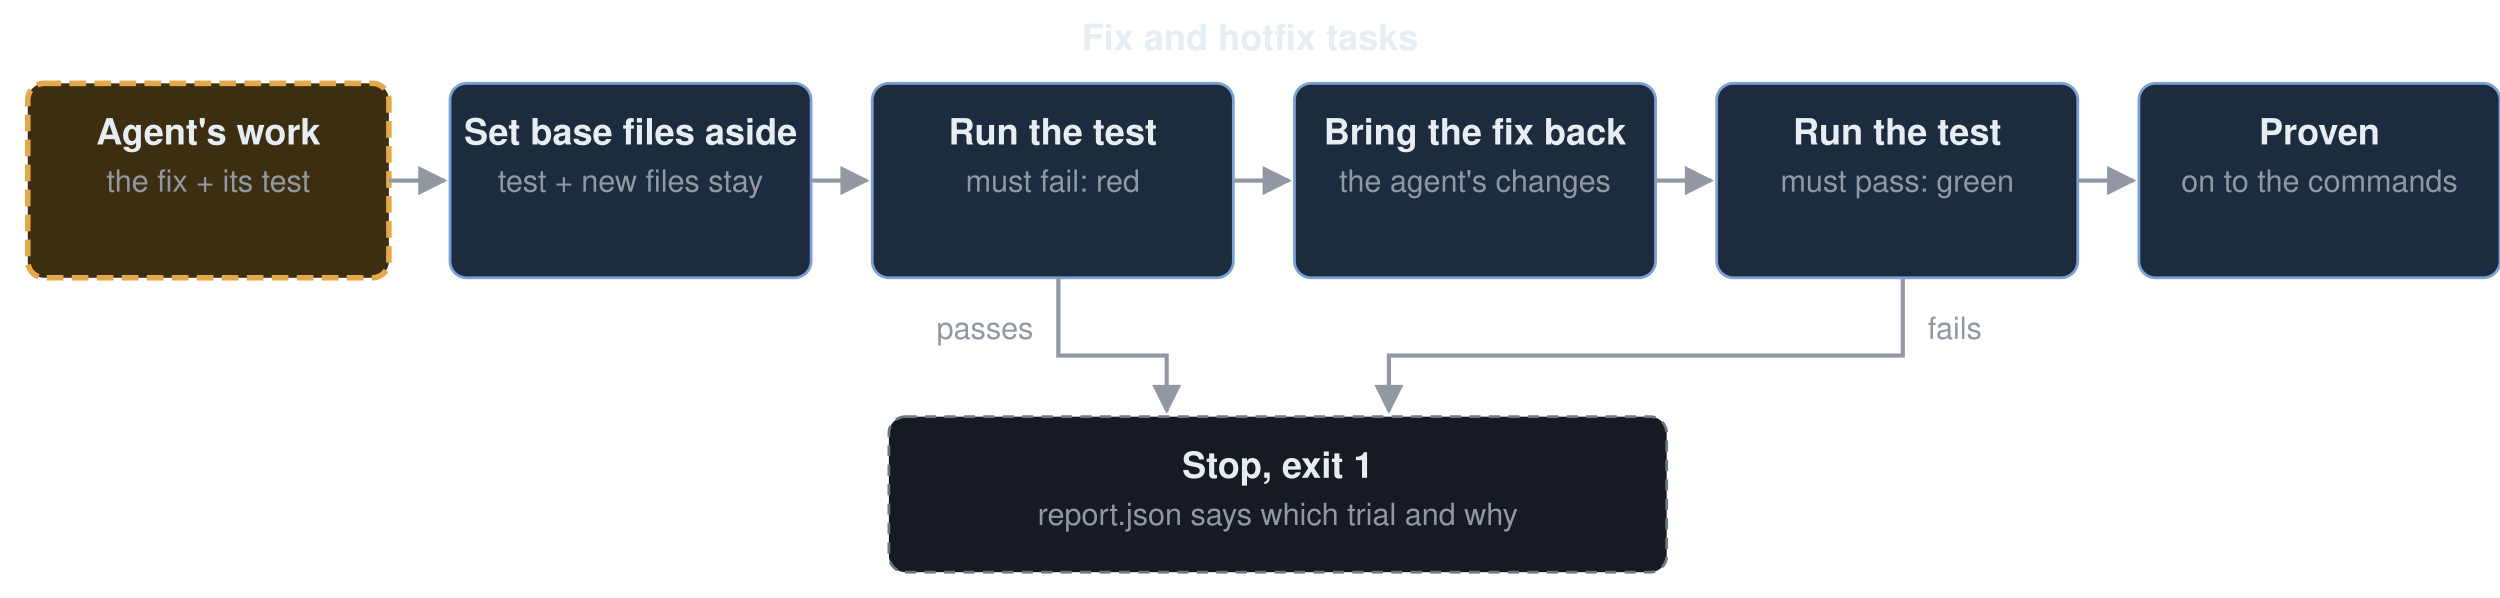
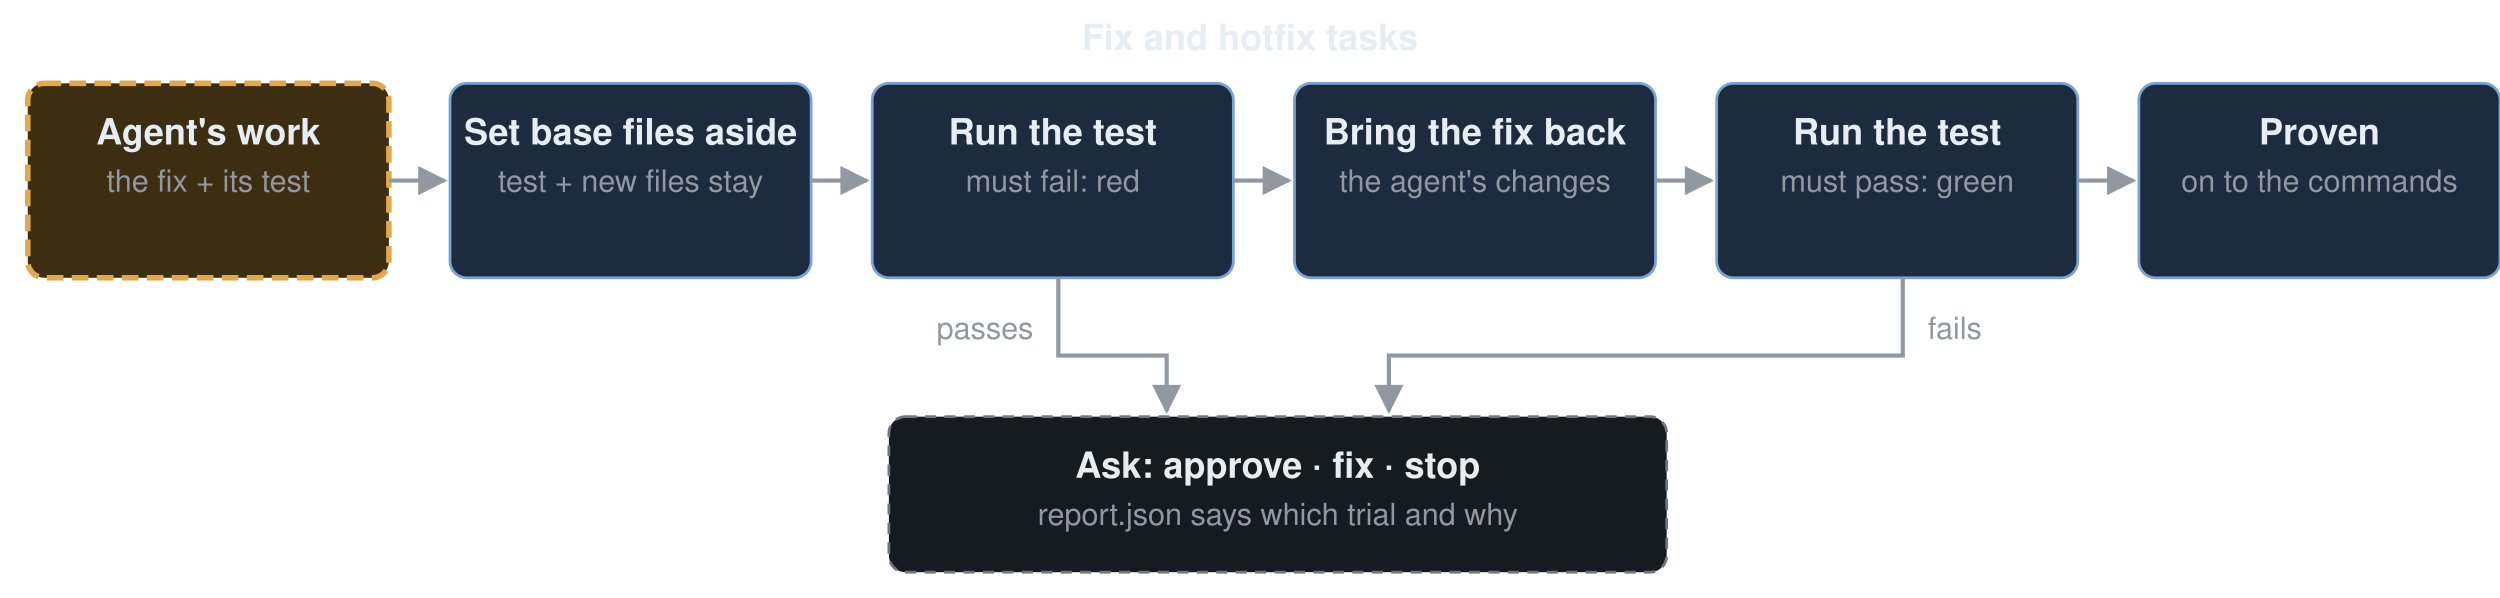
- <svg xmlns="http://www.w3.org/2000/svg" viewBox="0 0 900 215" width="900" height="215" role="img" aria-label="For fix and hotfix tasks, ATM sets aside changes to files already in the base while keeping the test and new files: the test must fail. ATM restores the changes and runs the test again: it must pass. A test that passes without the fix or fails with it fails the run.">
+ <svg xmlns="http://www.w3.org/2000/svg" viewBox="0 0 900 215" width="900" height="215" role="img" aria-label="For fix and hotfix tasks, ATM sets aside changes to files already in the base while keeping the test and new files: the test must fail. ATM restores the changes and runs the test again: it must pass. A test that passes without the fix or fails with it asks the launcher to approve, fix or stop.">
  <defs>
    <marker id="ar" viewBox="0 0 10 10" refX="9" refY="5" markerWidth="7" markerHeight="7" orient="auto-start-reverse">
      <path d="M0 0L10 5L0 10z" fill="#9198a1" />
    </marker>
  </defs>
  <g font-family="-apple-system,BlinkMacSystemFont,'Segoe UI',Helvetica,Arial,sans-serif" font-size="13" fill="#e6edf3">
    <text x="450" y="18" text-anchor="middle" font-weight="600">Fix and hotfix tasks</text>
    <rect x="10" y="30" width="130" height="70" rx="6" fill="#3d2e12" stroke="#e3a84a" stroke-width="2" stroke-dasharray="6 3" />
    <text x="75.0" y="52" text-anchor="middle" font-weight="600">Agent's work</text>
    <text x="75.0" y="69" text-anchor="middle" font-size="11" fill="#9198a1">the fix + its test</text>
    <rect x="162" y="30" width="130" height="70" rx="6" fill="#1c2b3d" stroke="#7aa2d6" />
    <text x="227.0" y="52" text-anchor="middle" font-weight="600">Set base files aside</text>
    <text x="227.0" y="69" text-anchor="middle" font-size="11" fill="#9198a1">test + new files stay</text>
    <path d="M140 65H160" stroke="#9198a1" stroke-width="1.5" fill="none" marker-end="url(#ar)" />
    <rect x="314" y="30" width="130" height="70" rx="6" fill="#1c2b3d" stroke="#7aa2d6" />
    <text x="379.0" y="52" text-anchor="middle" font-weight="600">Run the test</text>
    <text x="379.0" y="69" text-anchor="middle" font-size="11" fill="#9198a1">must fail: red</text>
    <path d="M292 65H312" stroke="#9198a1" stroke-width="1.5" fill="none" marker-end="url(#ar)" />
    <rect x="466" y="30" width="130" height="70" rx="6" fill="#1c2b3d" stroke="#7aa2d6" />
    <text x="531.0" y="52" text-anchor="middle" font-weight="600">Bring the fix back</text>
    <text x="531.0" y="69" text-anchor="middle" font-size="11" fill="#9198a1">the agent's changes</text>
    <path d="M444 65H464" stroke="#9198a1" stroke-width="1.5" fill="none" marker-end="url(#ar)" />
    <rect x="618" y="30" width="130" height="70" rx="6" fill="#1c2b3d" stroke="#7aa2d6" />
    <text x="683.0" y="52" text-anchor="middle" font-weight="600">Run the test</text>
    <text x="683.0" y="69" text-anchor="middle" font-size="11" fill="#9198a1">must pass: green</text>
    <path d="M596 65H616" stroke="#9198a1" stroke-width="1.5" fill="none" marker-end="url(#ar)" />
    <rect x="770" y="30" width="130" height="70" rx="6" fill="#1c2b3d" stroke="#7aa2d6" />
    <text x="835.0" y="52" text-anchor="middle" font-weight="600">Proven</text>
    <text x="835.0" y="69" text-anchor="middle" font-size="11" fill="#9198a1">on to the commands</text>
    <path d="M748 65H768" stroke="#9198a1" stroke-width="1.5" fill="none" marker-end="url(#ar)" />
    <rect x="320" y="150" width="280" height="56" rx="6" fill="#161b22" stroke="#6e7681" stroke-dasharray="4 3" />
-     <text x="460.0" y="172" text-anchor="middle" font-weight="600">Stop, exit 1</text>
+     <text x="460.0" y="172" text-anchor="middle" font-weight="600">Ask: approve · fix · stop</text>
    <text x="460.0" y="189" text-anchor="middle" font-size="11" fill="#9198a1">report.json says which trial and why</text>
    <path d="M381 100V128H420V148" stroke="#9198a1" stroke-width="1.5" fill="none" marker-end="url(#ar)" />
    <text x="372" y="122" text-anchor="end" font-size="11" fill="#9198a1">passes</text>
    <path d="M685 100V128H500V148" stroke="#9198a1" stroke-width="1.5" fill="none" marker-end="url(#ar)" />
    <text x="694" y="122" text-anchor="start" font-size="11" fill="#9198a1">fails</text>
  </g>
</svg>
